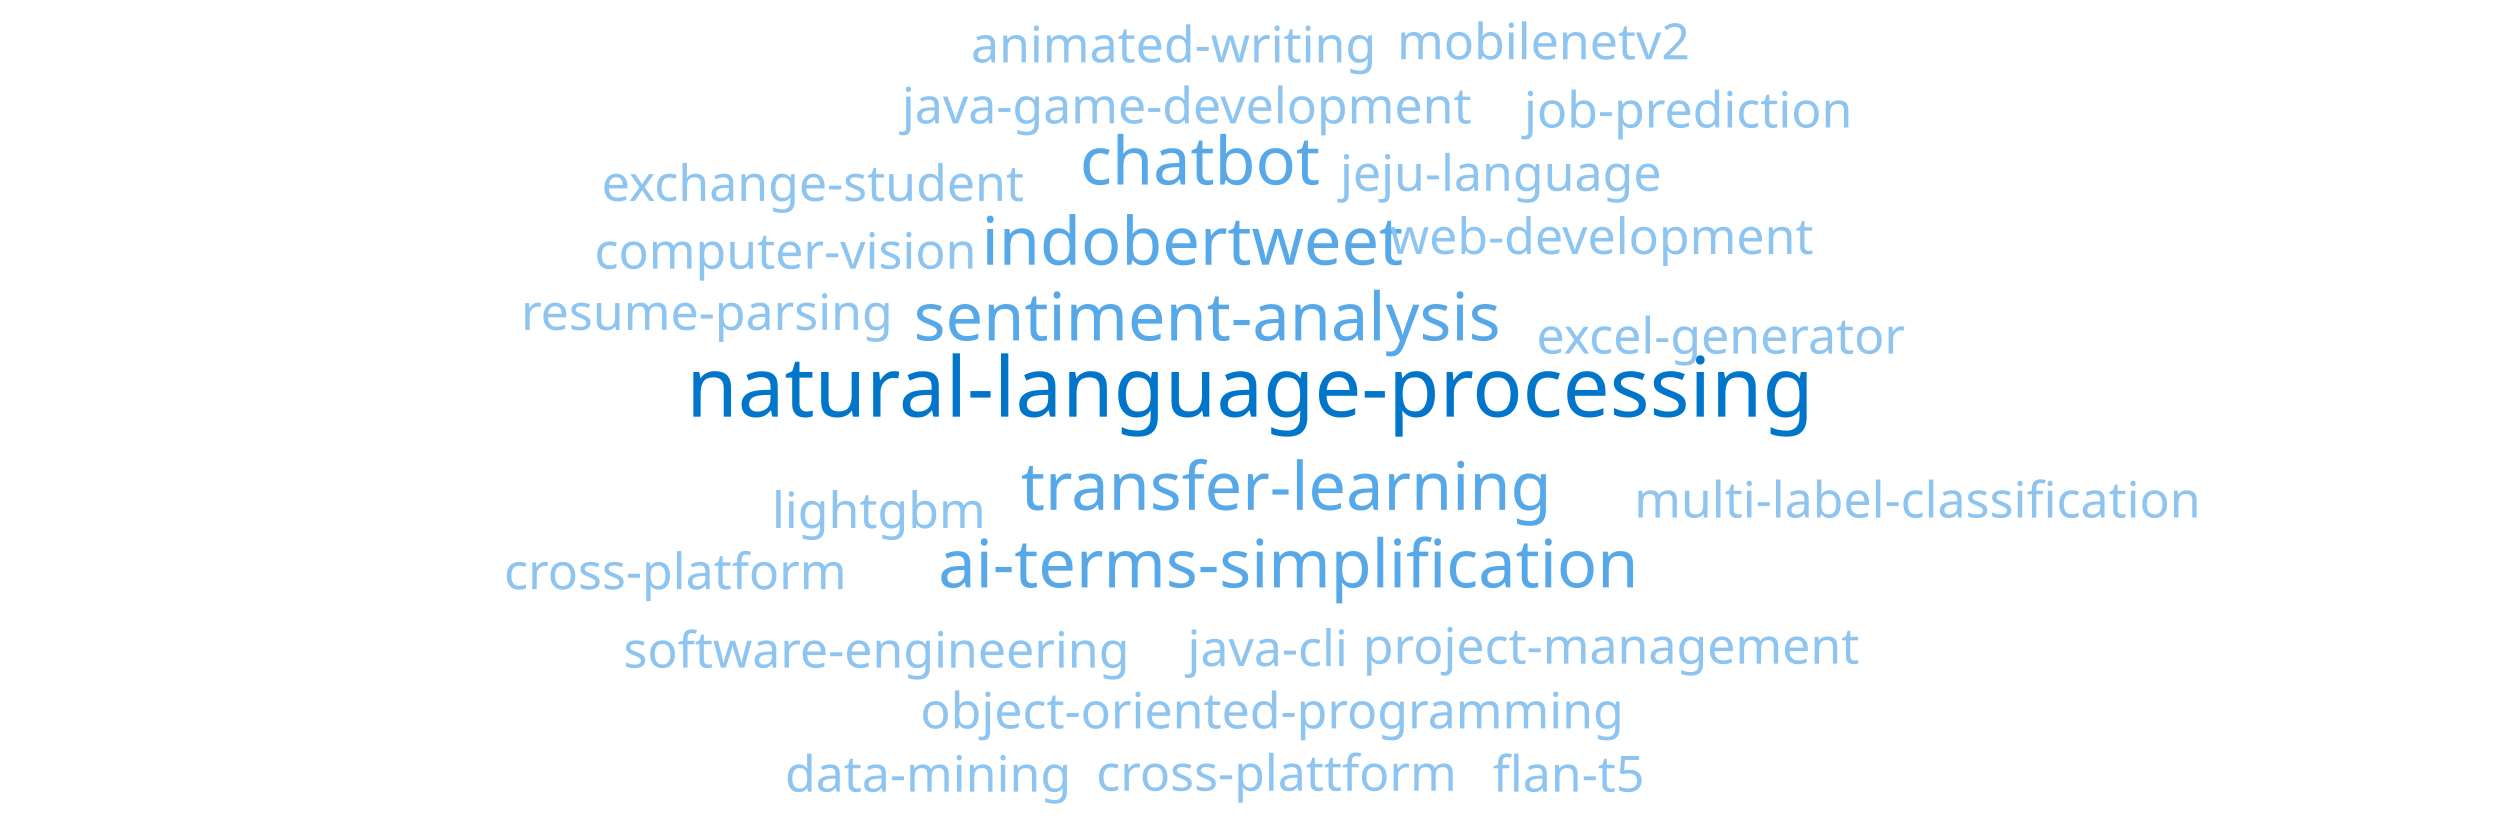
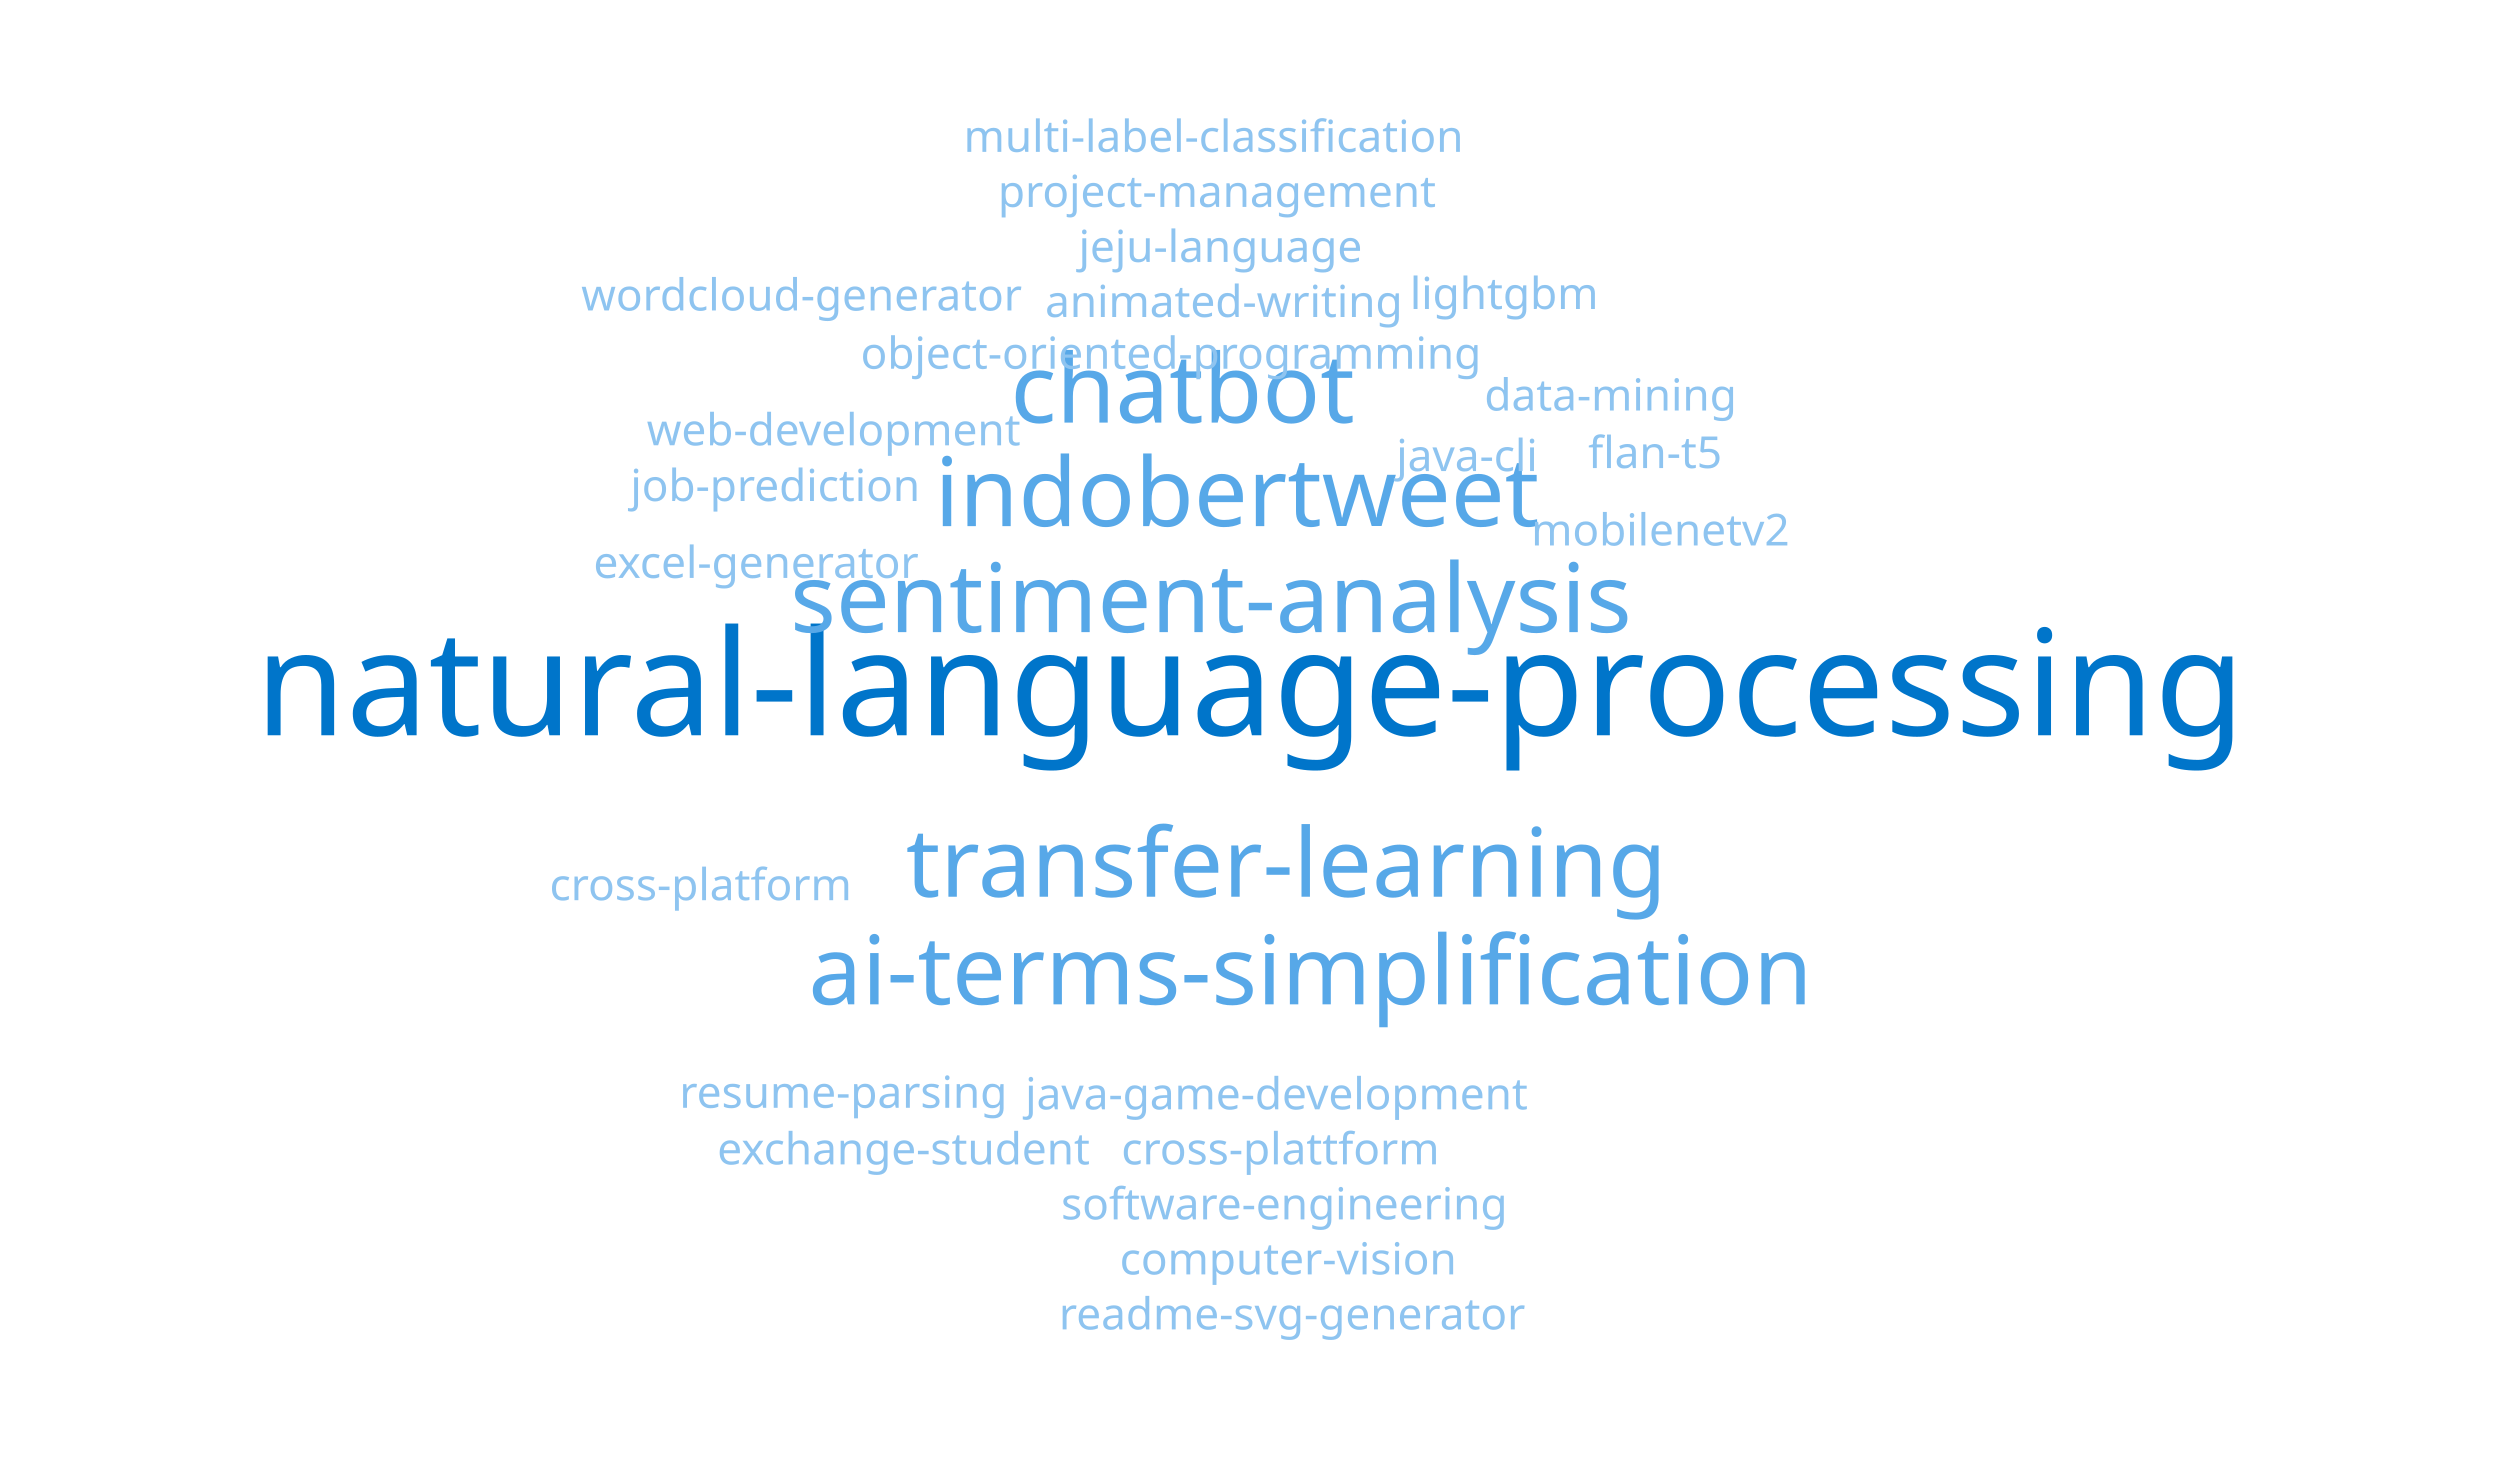
- <svg xmlns="http://www.w3.org/2000/svg" width="600" height="200" viewBox="0 0 600 200">
+ <svg xmlns="http://www.w3.org/2000/svg" width="680" height="400" viewBox="0 0 680 400">
  <style>
text { font-family: sans-serif; font-weight: 500; }
.w1 { fill: #0075ca; }
.w2 { fill: #1a8fe0; }
.w3 { fill: #57a8e8; }
.w4 { fill: #8ec4f0; }
</style>
-   <text class="w1" x="300" y="100" font-size="20" text-anchor="middle">natural-language-processing</text>
-   <text class="w3" x="289.705" y="81.697" font-size="16" text-anchor="middle">sentiment-analysis</text>
-   <text class="w3" x="308.697" y="122.369" font-size="16" text-anchor="middle">transfer-learning</text>
-   <text class="w3" x="286.174" y="63.533" font-size="16" text-anchor="middle">indobertweet</text>
-   <text class="w3" x="309.198" y="140.98" font-size="16" text-anchor="middle">ai-terms-simplification</text>
-   <text class="w3" x="287.985" y="44.281" font-size="16" text-anchor="middle">chatbot</text>
-   <text class="w4" x="304.244" y="159.85" font-size="12" text-anchor="middle">java-cli</text>
-   <text class="w4" x="284.823" y="29.618" font-size="12" text-anchor="middle">java-game-development</text>
-   <text class="w4" x="305.305" y="174.812" font-size="12" text-anchor="middle">object-oriented-programming</text>
-   <text class="w4" x="281.661" y="14.955" font-size="12" text-anchor="middle">animated-writing</text>
-   <text class="w4" x="306.366" y="189.775" font-size="12" text-anchor="middle">cross-plattform</text>
-   <text class="w4" x="360.187" y="45.792" font-size="12" text-anchor="middle">jeju-language</text>
-   <text class="w4" x="210.354" y="160.23" font-size="12" text-anchor="middle">software-engineering</text>
-   <text class="w4" x="386.66" y="159.287" font-size="12" text-anchor="middle">project-management</text>
-   <text class="w4" x="384.41" y="60.962" font-size="12" text-anchor="middle">web-development</text>
-   <text class="w4" x="412.99" y="84.862" font-size="12" text-anchor="middle">excel-generator</text>
-   <text class="w4" x="188.52" y="64.486" font-size="12" text-anchor="middle">computer-vision</text>
-   <text class="w4" x="195.079" y="48.225" font-size="12" text-anchor="middle">exchange-student</text>
-   <text class="w4" x="370.451" y="14.223" font-size="12" text-anchor="middle">mobilenetv2</text>
-   <text class="w4" x="222.735" y="190" font-size="12" text-anchor="middle">data-mining</text>
-   <text class="w4" x="405.174" y="30.614" font-size="12" text-anchor="middle">job-prediction</text>
-   <text class="w4" x="210.926" y="126.735" font-size="12" text-anchor="middle">lightgbm</text>
-   <text class="w4" x="460.181" y="124.209" font-size="12" text-anchor="middle">multi-label-classification</text>
-   <text class="w4" x="169.653" y="79.178" font-size="12" text-anchor="middle">resume-parsing</text>
-   <text class="w4" x="376.458" y="190" font-size="12" text-anchor="middle">flan-t5</text>
-   <text class="w4" x="162.079" y="141.397" font-size="12" text-anchor="middle">cross-platform</text>
+   <text class="w1" x="340" y="200" font-size="40" text-anchor="middle">natural-language-processing</text>
+   <text class="w3" x="329.365" y="171.948" font-size="26" text-anchor="middle">sentiment-analysis</text>
+   <text class="w3" x="349.855" y="243.908" font-size="26" text-anchor="middle">transfer-learning</text>
+   <text class="w3" x="336.446" y="143.111" font-size="26" text-anchor="middle">indobertweet</text>
+   <text class="w3" x="356.426" y="273.179" font-size="26" text-anchor="middle">ai-terms-simplification</text>
+   <text class="w3" x="321.661" y="114.955" font-size="26" text-anchor="middle">chatbot</text>
+   <text class="w4" x="399.026" y="128.133" font-size="12" text-anchor="middle">java-cli</text>
+   <text class="w4" x="347.215" y="301.744" font-size="12" text-anchor="middle">java-game-development</text>
+   <text class="w4" x="318.499" y="100.292" font-size="12" text-anchor="middle">object-oriented-programming</text>
+   <text class="w4" x="332.892" y="86.222" font-size="12" text-anchor="middle">animated-writing</text>
+   <text class="w4" x="348.276" y="316.707" font-size="12" text-anchor="middle">cross-plattform</text>
+   <text class="w4" x="331.957" y="71.251" font-size="12" text-anchor="middle">jeju-language</text>
+   <text class="w4" x="349.337" y="331.669" font-size="12" text-anchor="middle">software-engineering</text>
+   <text class="w4" x="331.022" y="56.28" font-size="12" text-anchor="middle">project-management</text>
+   <text class="w4" x="226.763" y="121.125" font-size="12" text-anchor="middle">web-development</text>
+   <text class="w4" x="205.653" y="157.201" font-size="12" text-anchor="middle">excel-generator</text>
+   <text class="w4" x="350.398" y="346.632" font-size="12" text-anchor="middle">computer-vision</text>
+   <text class="w4" x="245.774" y="316.711" font-size="12" text-anchor="middle">exchange-student</text>
+   <text class="w4" x="451.639" y="148.369" font-size="12" text-anchor="middle">mobilenetv2</text>
+   <text class="w4" x="438.082" y="111.66" font-size="12" text-anchor="middle">data-mining</text>
+   <text class="w4" x="210.867" y="136.277" font-size="12" text-anchor="middle">job-prediction</text>
+   <text class="w4" x="409.132" y="84.044" font-size="12" text-anchor="middle">lightgbm</text>
+   <text class="w4" x="330.087" y="41.309" font-size="12" text-anchor="middle">multi-label-classification</text>
+   <text class="w4" x="229.391" y="301.319" font-size="12" text-anchor="middle">resume-parsing</text>
+   <text class="w4" x="450.182" y="127.31" font-size="12" text-anchor="middle">flan-t5</text>
+   <text class="w4" x="190.585" y="244.847" font-size="12" text-anchor="middle">cross-platform</text>
+   <text class="w4" x="351.459" y="361.594" font-size="12" text-anchor="middle">readme-svg-generator</text>
+   <text class="w4" x="218.043" y="84.455" font-size="12" text-anchor="middle">wordcloud-generator</text>
</svg>
